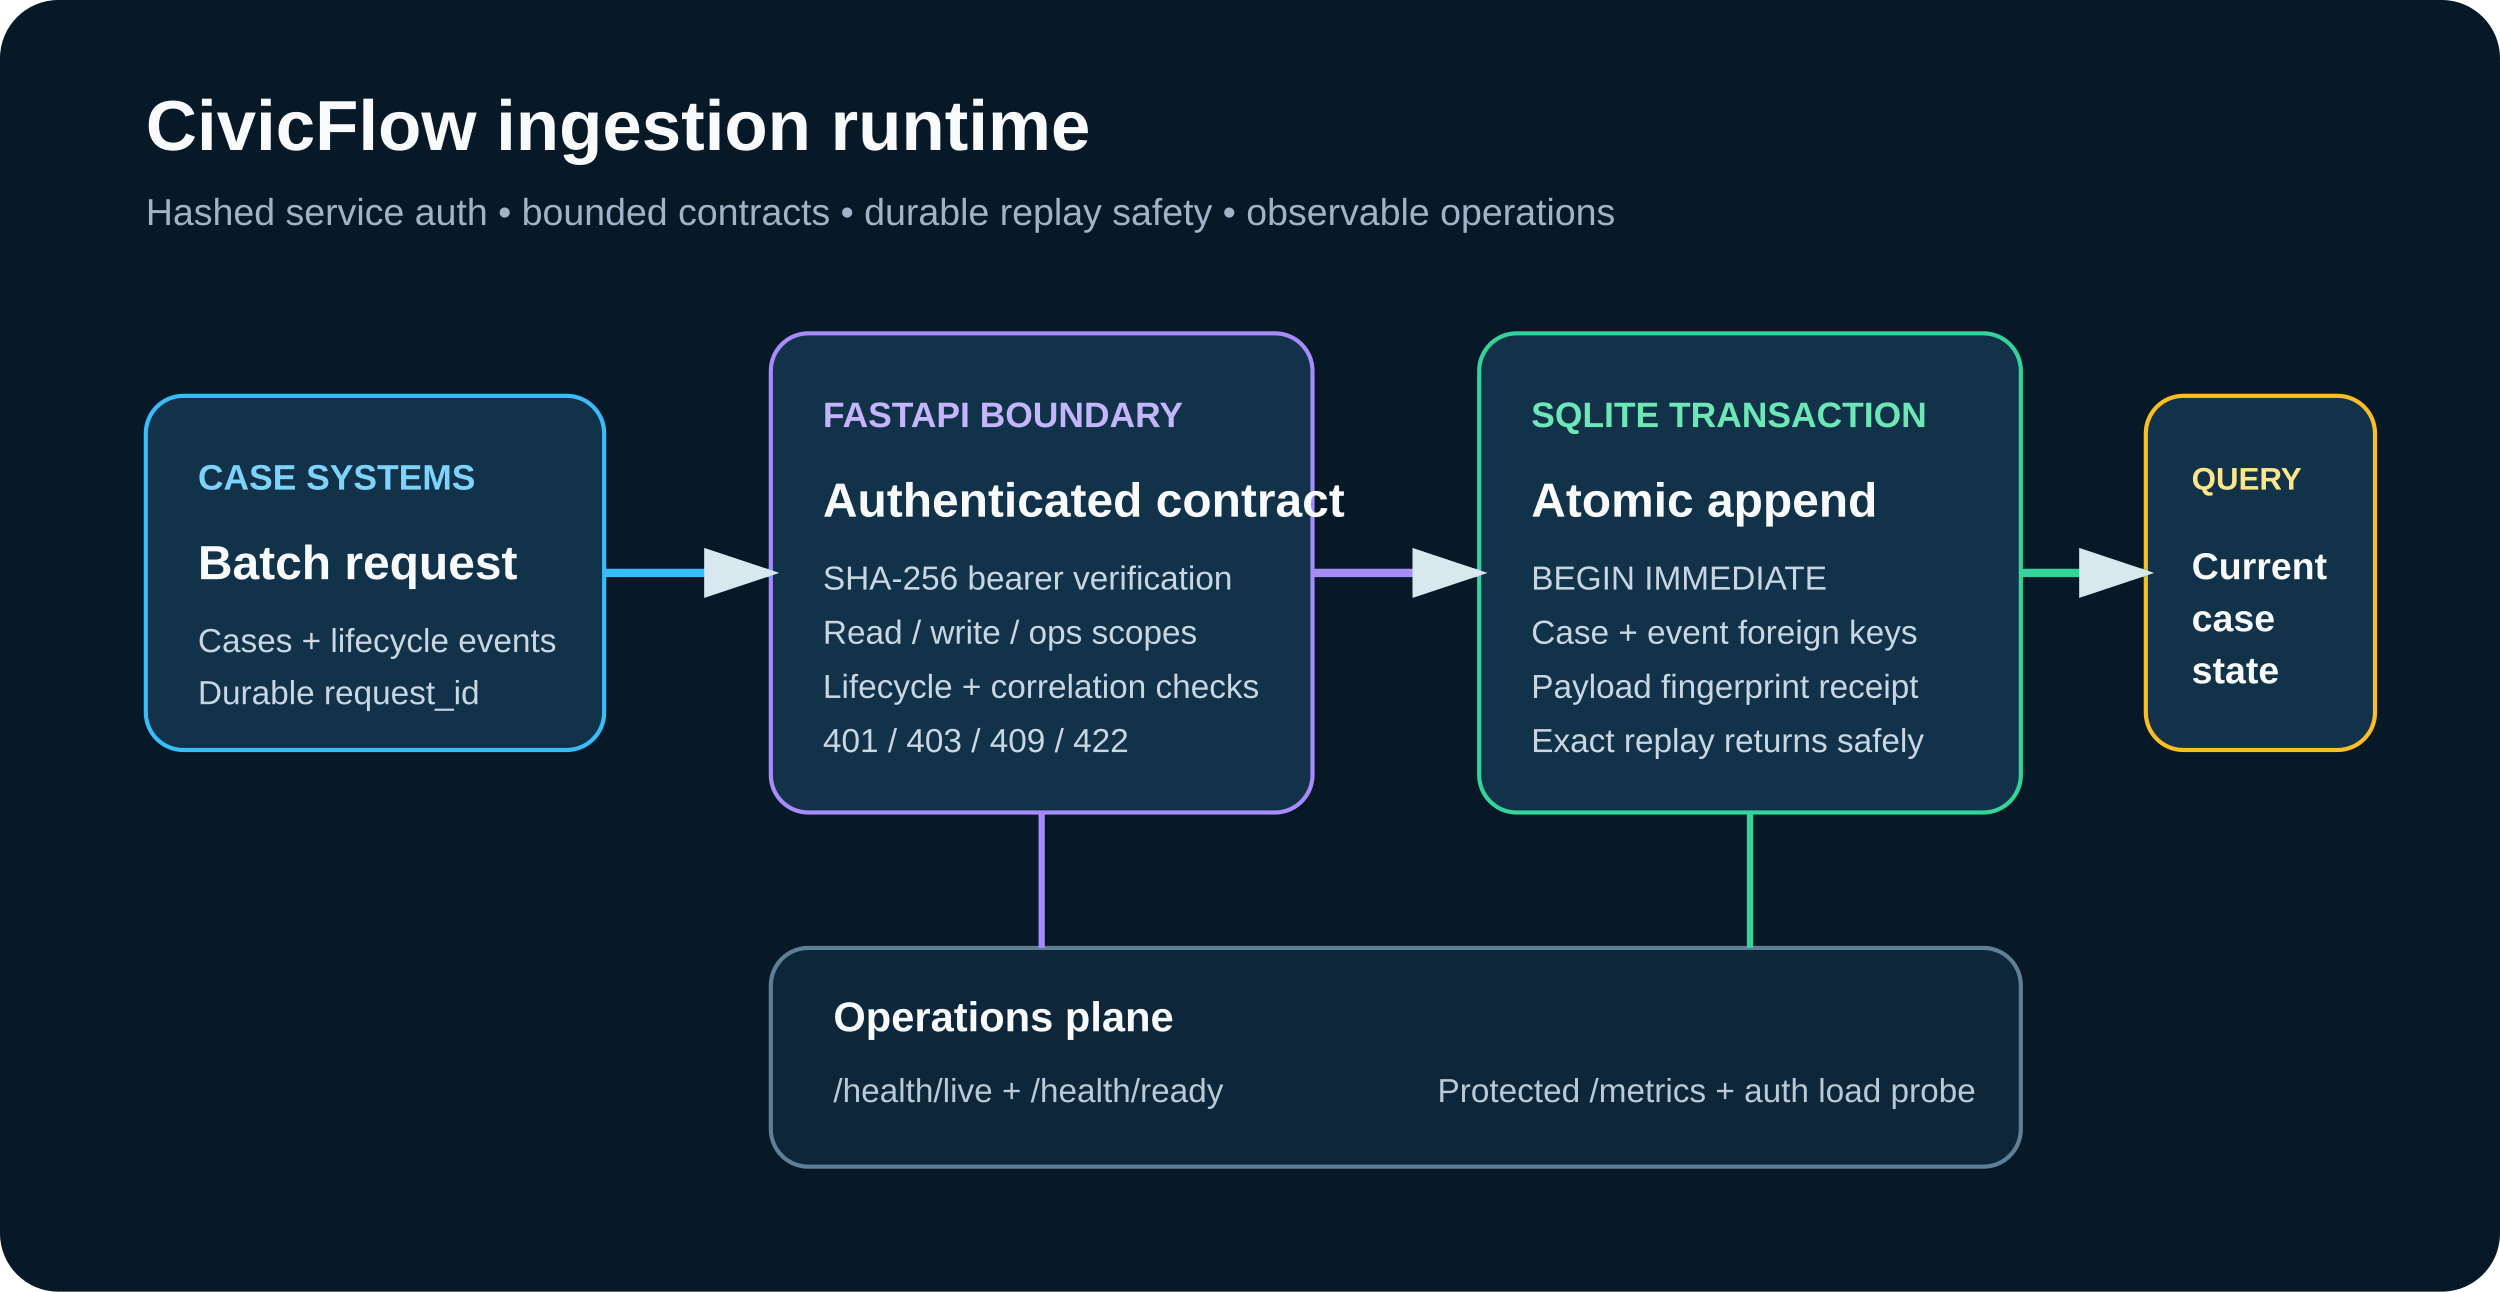
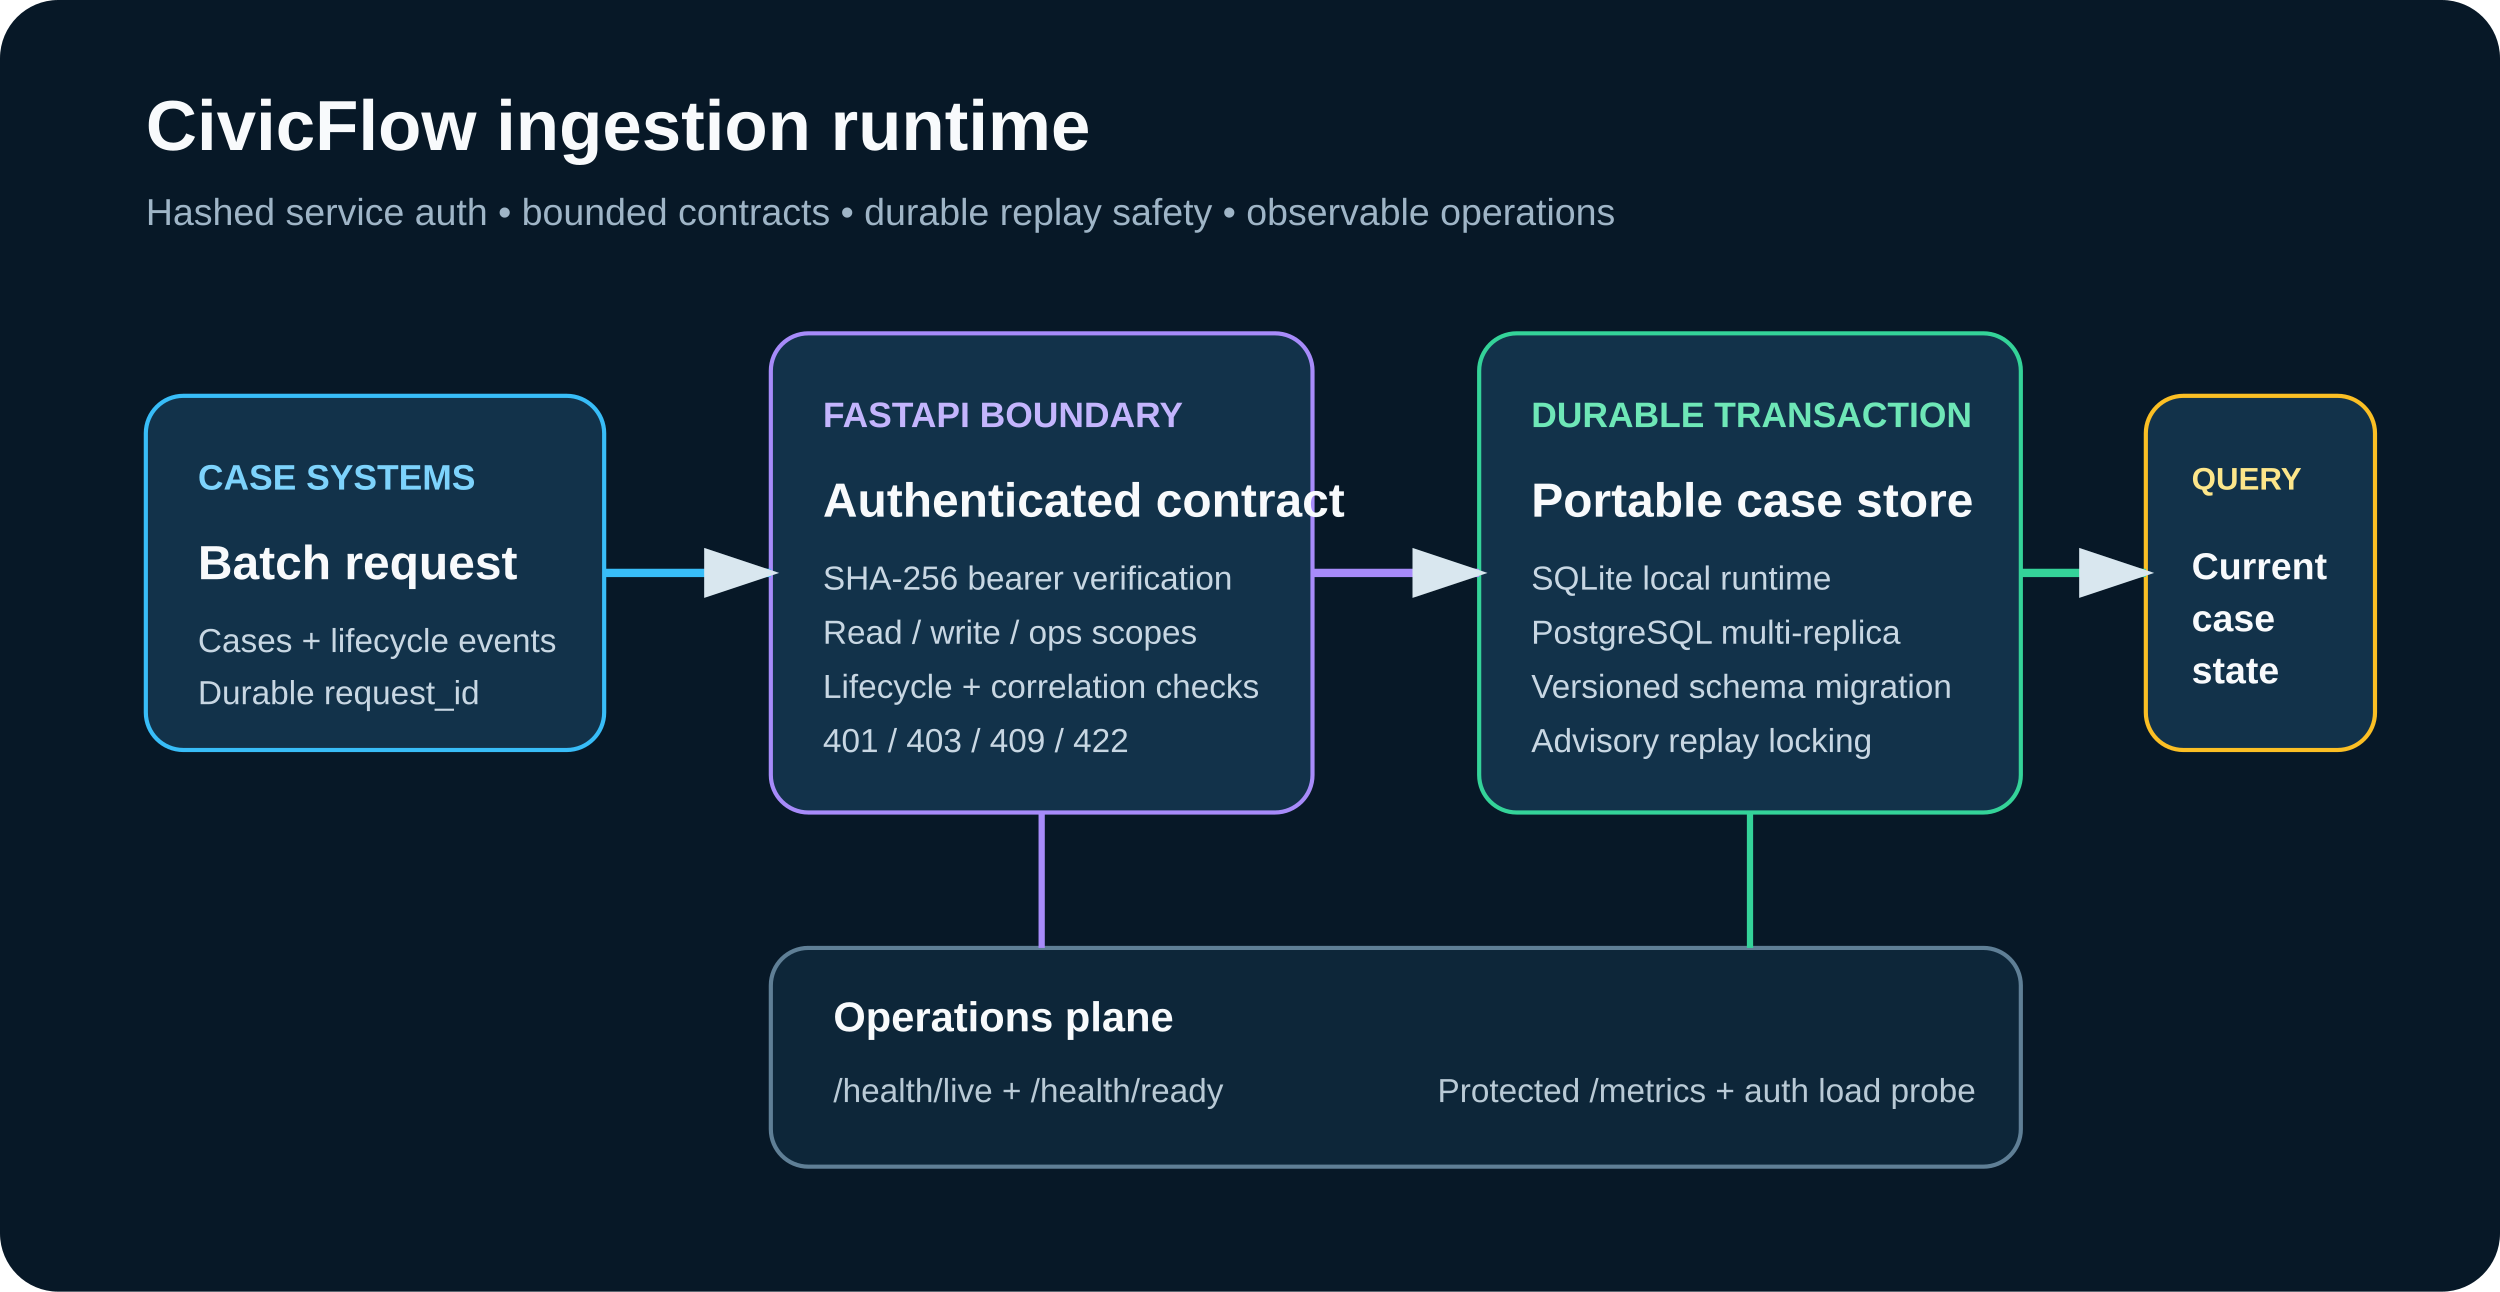
<svg xmlns="http://www.w3.org/2000/svg" width="1200" height="620" viewBox="0 0 1200 620" role="img" aria-labelledby="title desc">
  <rect width="1200" height="620" rx="28" fill="#071827" />
  <text x="70" y="72" fill="#f8fafc" font-family="Arial, sans-serif" font-size="34" font-weight="700">CivicFlow ingestion runtime</text>
  <text x="70" y="108" fill="#9fb5c7" font-family="Arial, sans-serif" font-size="18">Hashed service auth • bounded contracts • durable replay safety • observable operations</text>
  <g font-family="Arial, sans-serif">
    <rect x="70" y="190" width="220" height="170" rx="18" fill="#12324a" stroke="#38bdf8" stroke-width="2" />
    <text x="95" y="235" fill="#7dd3fc" font-size="17" font-weight="700">CASE SYSTEMS</text>
    <text x="95" y="278" fill="#f8fafc" font-size="23" font-weight="700">Batch request</text>
    <text x="95" y="313" fill="#c8d7e3" font-size="16">Cases + lifecycle events</text>
    <text x="95" y="338" fill="#c8d7e3" font-size="16">Durable request_id</text>
    <rect x="370" y="160" width="260" height="230" rx="18" fill="#12324a" stroke="#a78bfa" stroke-width="2" />
    <text x="395" y="205" fill="#c4b5fd" font-size="17" font-weight="700">FASTAPI BOUNDARY</text>
    <text x="395" y="248" fill="#f8fafc" font-size="23" font-weight="700">Authenticated contract</text>
    <text x="395" y="283" fill="#c8d7e3" font-size="16">SHA-256 bearer verification</text>
    <text x="395" y="309" fill="#c8d7e3" font-size="16">Read / write / ops scopes</text>
    <text x="395" y="335" fill="#c8d7e3" font-size="16">Lifecycle + correlation checks</text>
    <text x="395" y="361" fill="#c8d7e3" font-size="16">401 / 403 / 409 / 422</text>
    <rect x="710" y="160" width="260" height="230" rx="18" fill="#12324a" stroke="#34d399" stroke-width="2" />
-     <text x="735" y="205" fill="#6ee7b7" font-size="17" font-weight="700">SQLITE TRANSACTION</text>
-     <text x="735" y="248" fill="#f8fafc" font-size="23" font-weight="700">Atomic append</text>
-     <text x="735" y="283" fill="#c8d7e3" font-size="16">BEGIN IMMEDIATE</text>
-     <text x="735" y="309" fill="#c8d7e3" font-size="16">Case + event foreign keys</text>
-     <text x="735" y="335" fill="#c8d7e3" font-size="16">Payload fingerprint receipt</text>
-     <text x="735" y="361" fill="#c8d7e3" font-size="16">Exact replay returns safely</text>
+     <text x="735" y="205" fill="#6ee7b7" font-size="17" font-weight="700">DURABLE TRANSACTION</text>
+     <text x="735" y="248" fill="#f8fafc" font-size="23" font-weight="700">Portable case store</text>
+     <text x="735" y="283" fill="#c8d7e3" font-size="16">SQLite local runtime</text>
+     <text x="735" y="309" fill="#c8d7e3" font-size="16">PostgreSQL multi-replica</text>
+     <text x="735" y="335" fill="#c8d7e3" font-size="16">Versioned schema migration</text>
+     <text x="735" y="361" fill="#c8d7e3" font-size="16">Advisory replay locking</text>
    <rect x="1030" y="190" width="110" height="170" rx="18" fill="#12324a" stroke="#fbbf24" stroke-width="2" />
    <text x="1052" y="235" fill="#fde68a" font-size="15" font-weight="700">QUERY</text>
    <text x="1052" y="278" fill="#f8fafc" font-size="18" font-weight="700">Current</text>
    <text x="1052" y="303" fill="#f8fafc" font-size="18" font-weight="700">case</text>
    <text x="1052" y="328" fill="#f8fafc" font-size="18" font-weight="700">state</text>
    <path d="M290 275 H370" stroke="#38bdf8" stroke-width="4" marker-end="url(#arrow)" />
    <path d="M630 275 H710" stroke="#a78bfa" stroke-width="4" marker-end="url(#arrow)" />
    <path d="M970 275 H1030" stroke="#34d399" stroke-width="4" marker-end="url(#arrow)" />
    <rect x="370" y="455" width="600" height="105" rx="18" fill="#0d2639" stroke="#5f7f96" stroke-width="2" />
    <text x="400" y="495" fill="#f8fafc" font-size="20" font-weight="700">Operations plane</text>
    <text x="400" y="529" fill="#b9cad6" font-size="16">/health/live + /health/ready</text>
    <text x="690" y="529" fill="#b9cad6" font-size="16">Protected /metrics + auth load probe</text>
    <path d="M500 390 V455" stroke="#a78bfa" stroke-width="3" />
    <path d="M840 390 V455" stroke="#34d399" stroke-width="3" />
  </g>
  <defs>
    <marker id="arrow" markerWidth="10" markerHeight="10" refX="8" refY="3" orient="auto">
      <path d="M0,0 L0,6 L9,3 z" fill="#d9e7ef" />
    </marker>
  </defs>
</svg>
